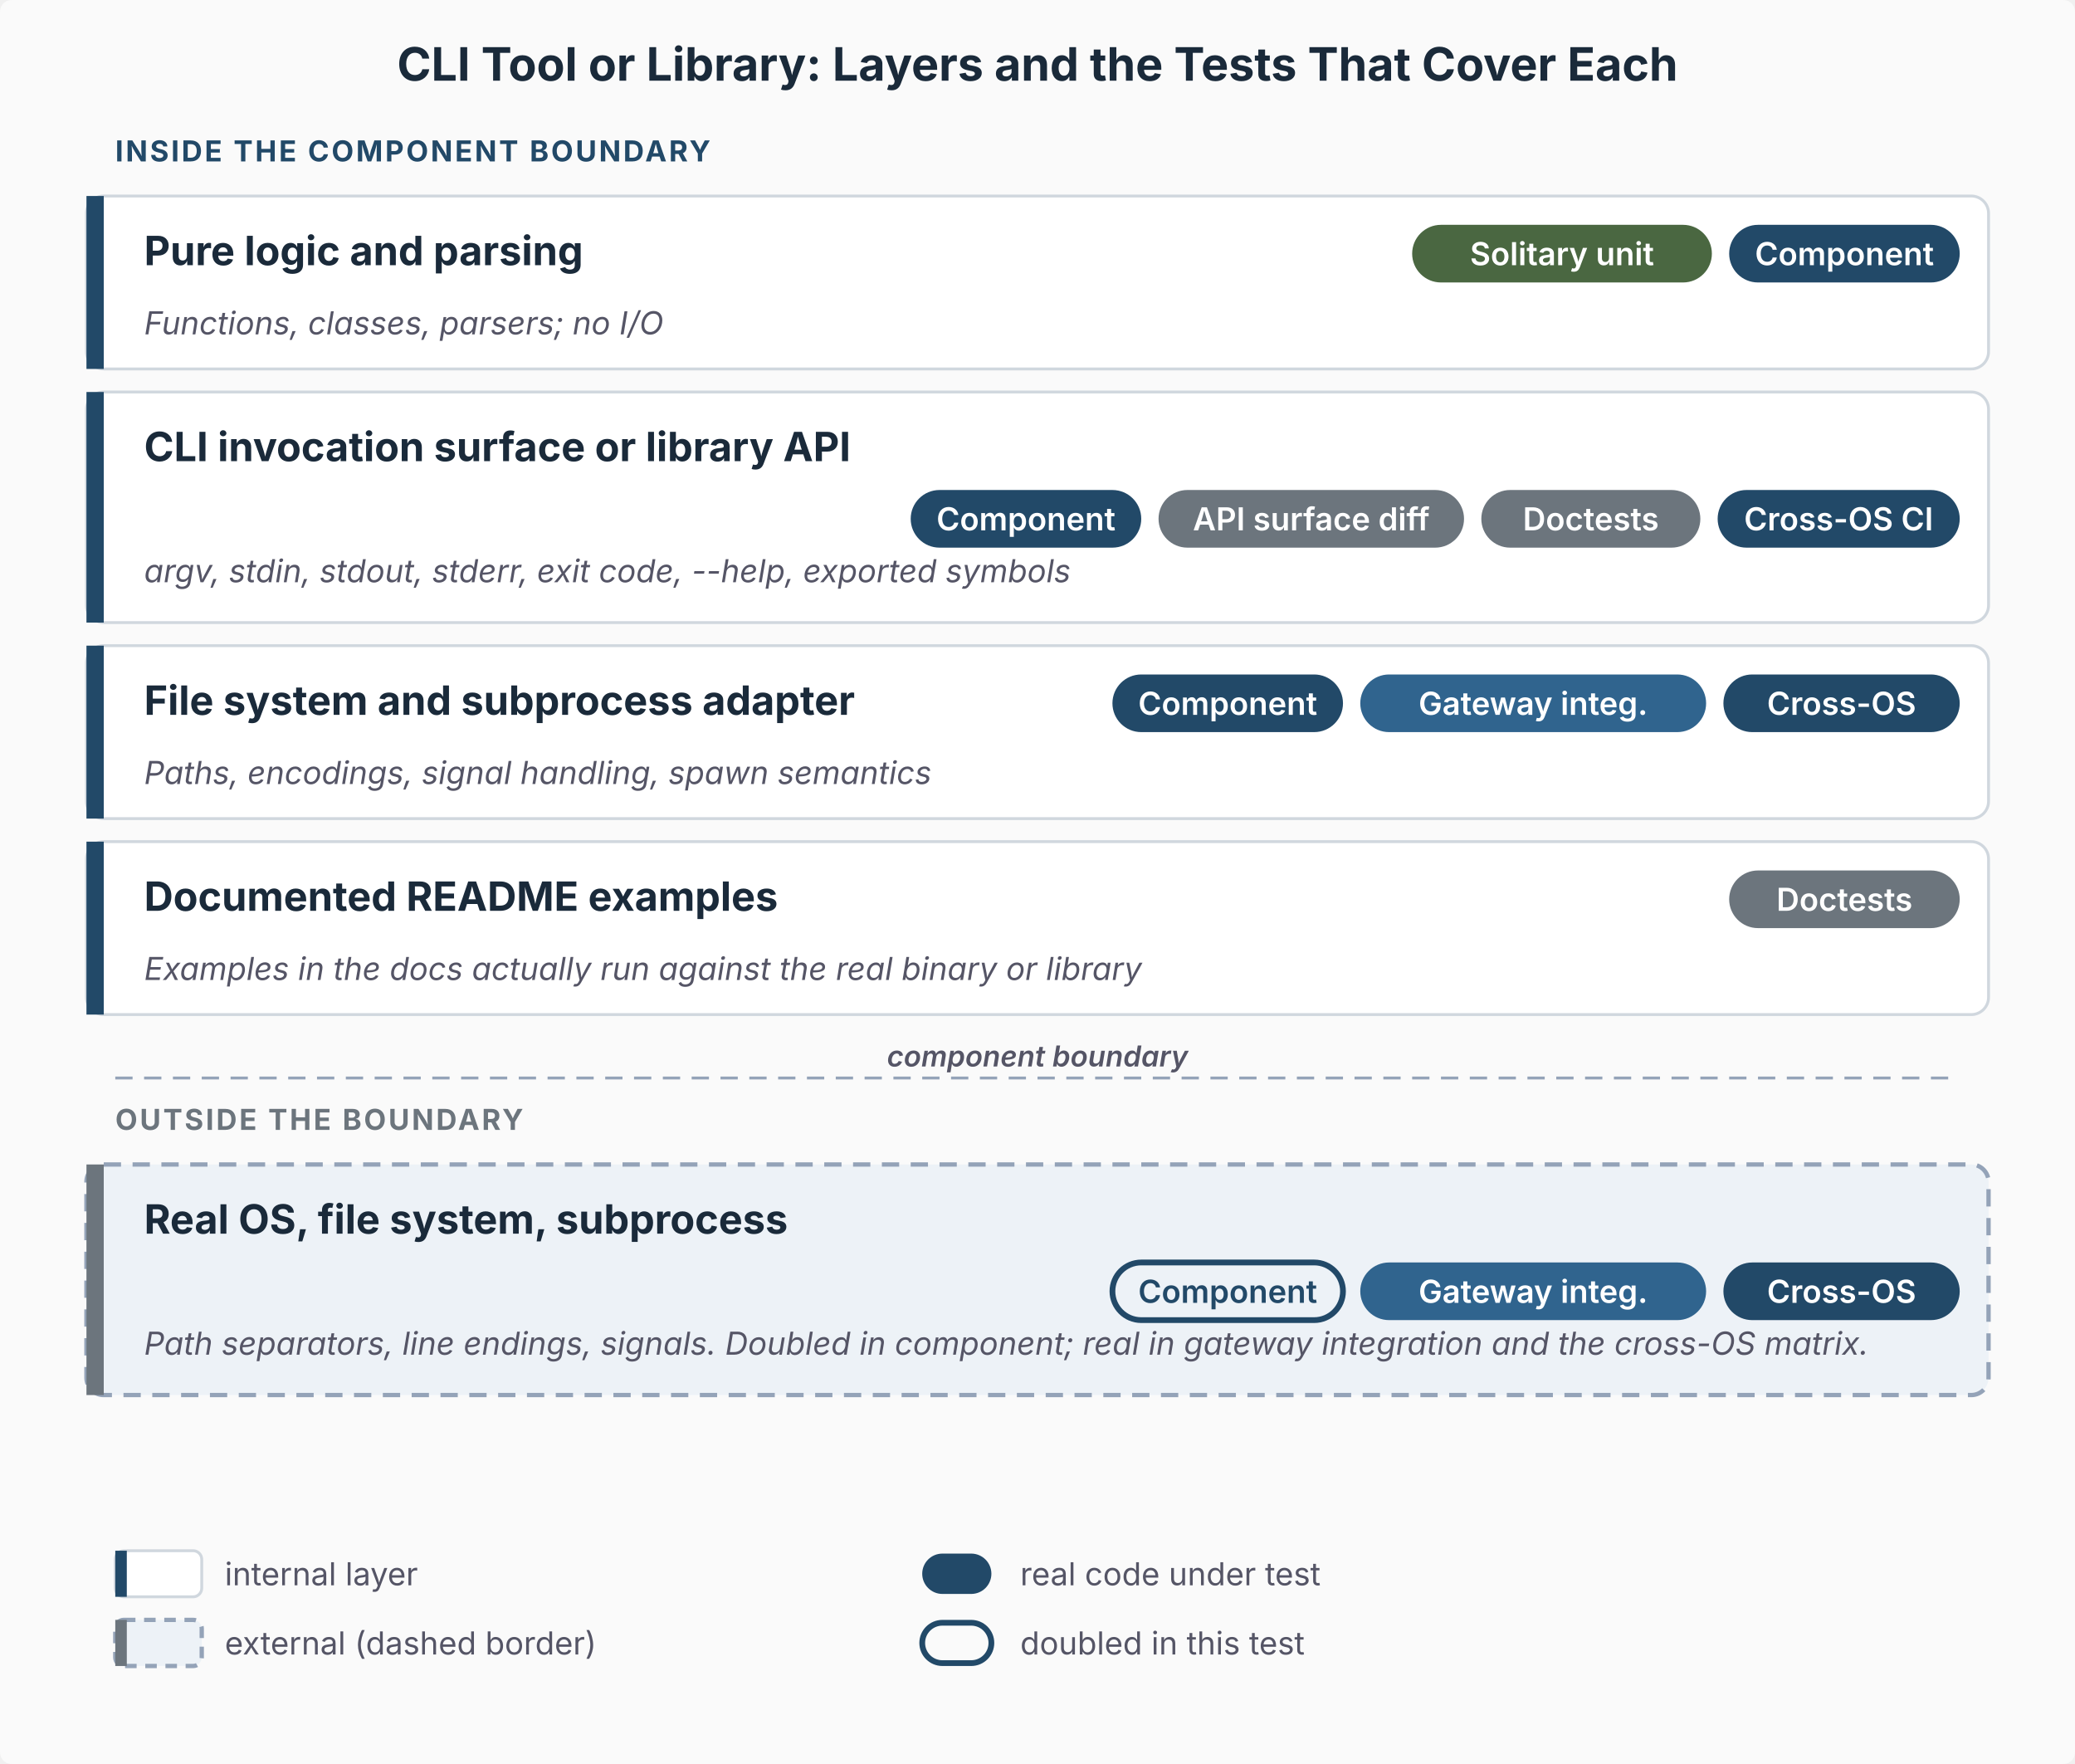
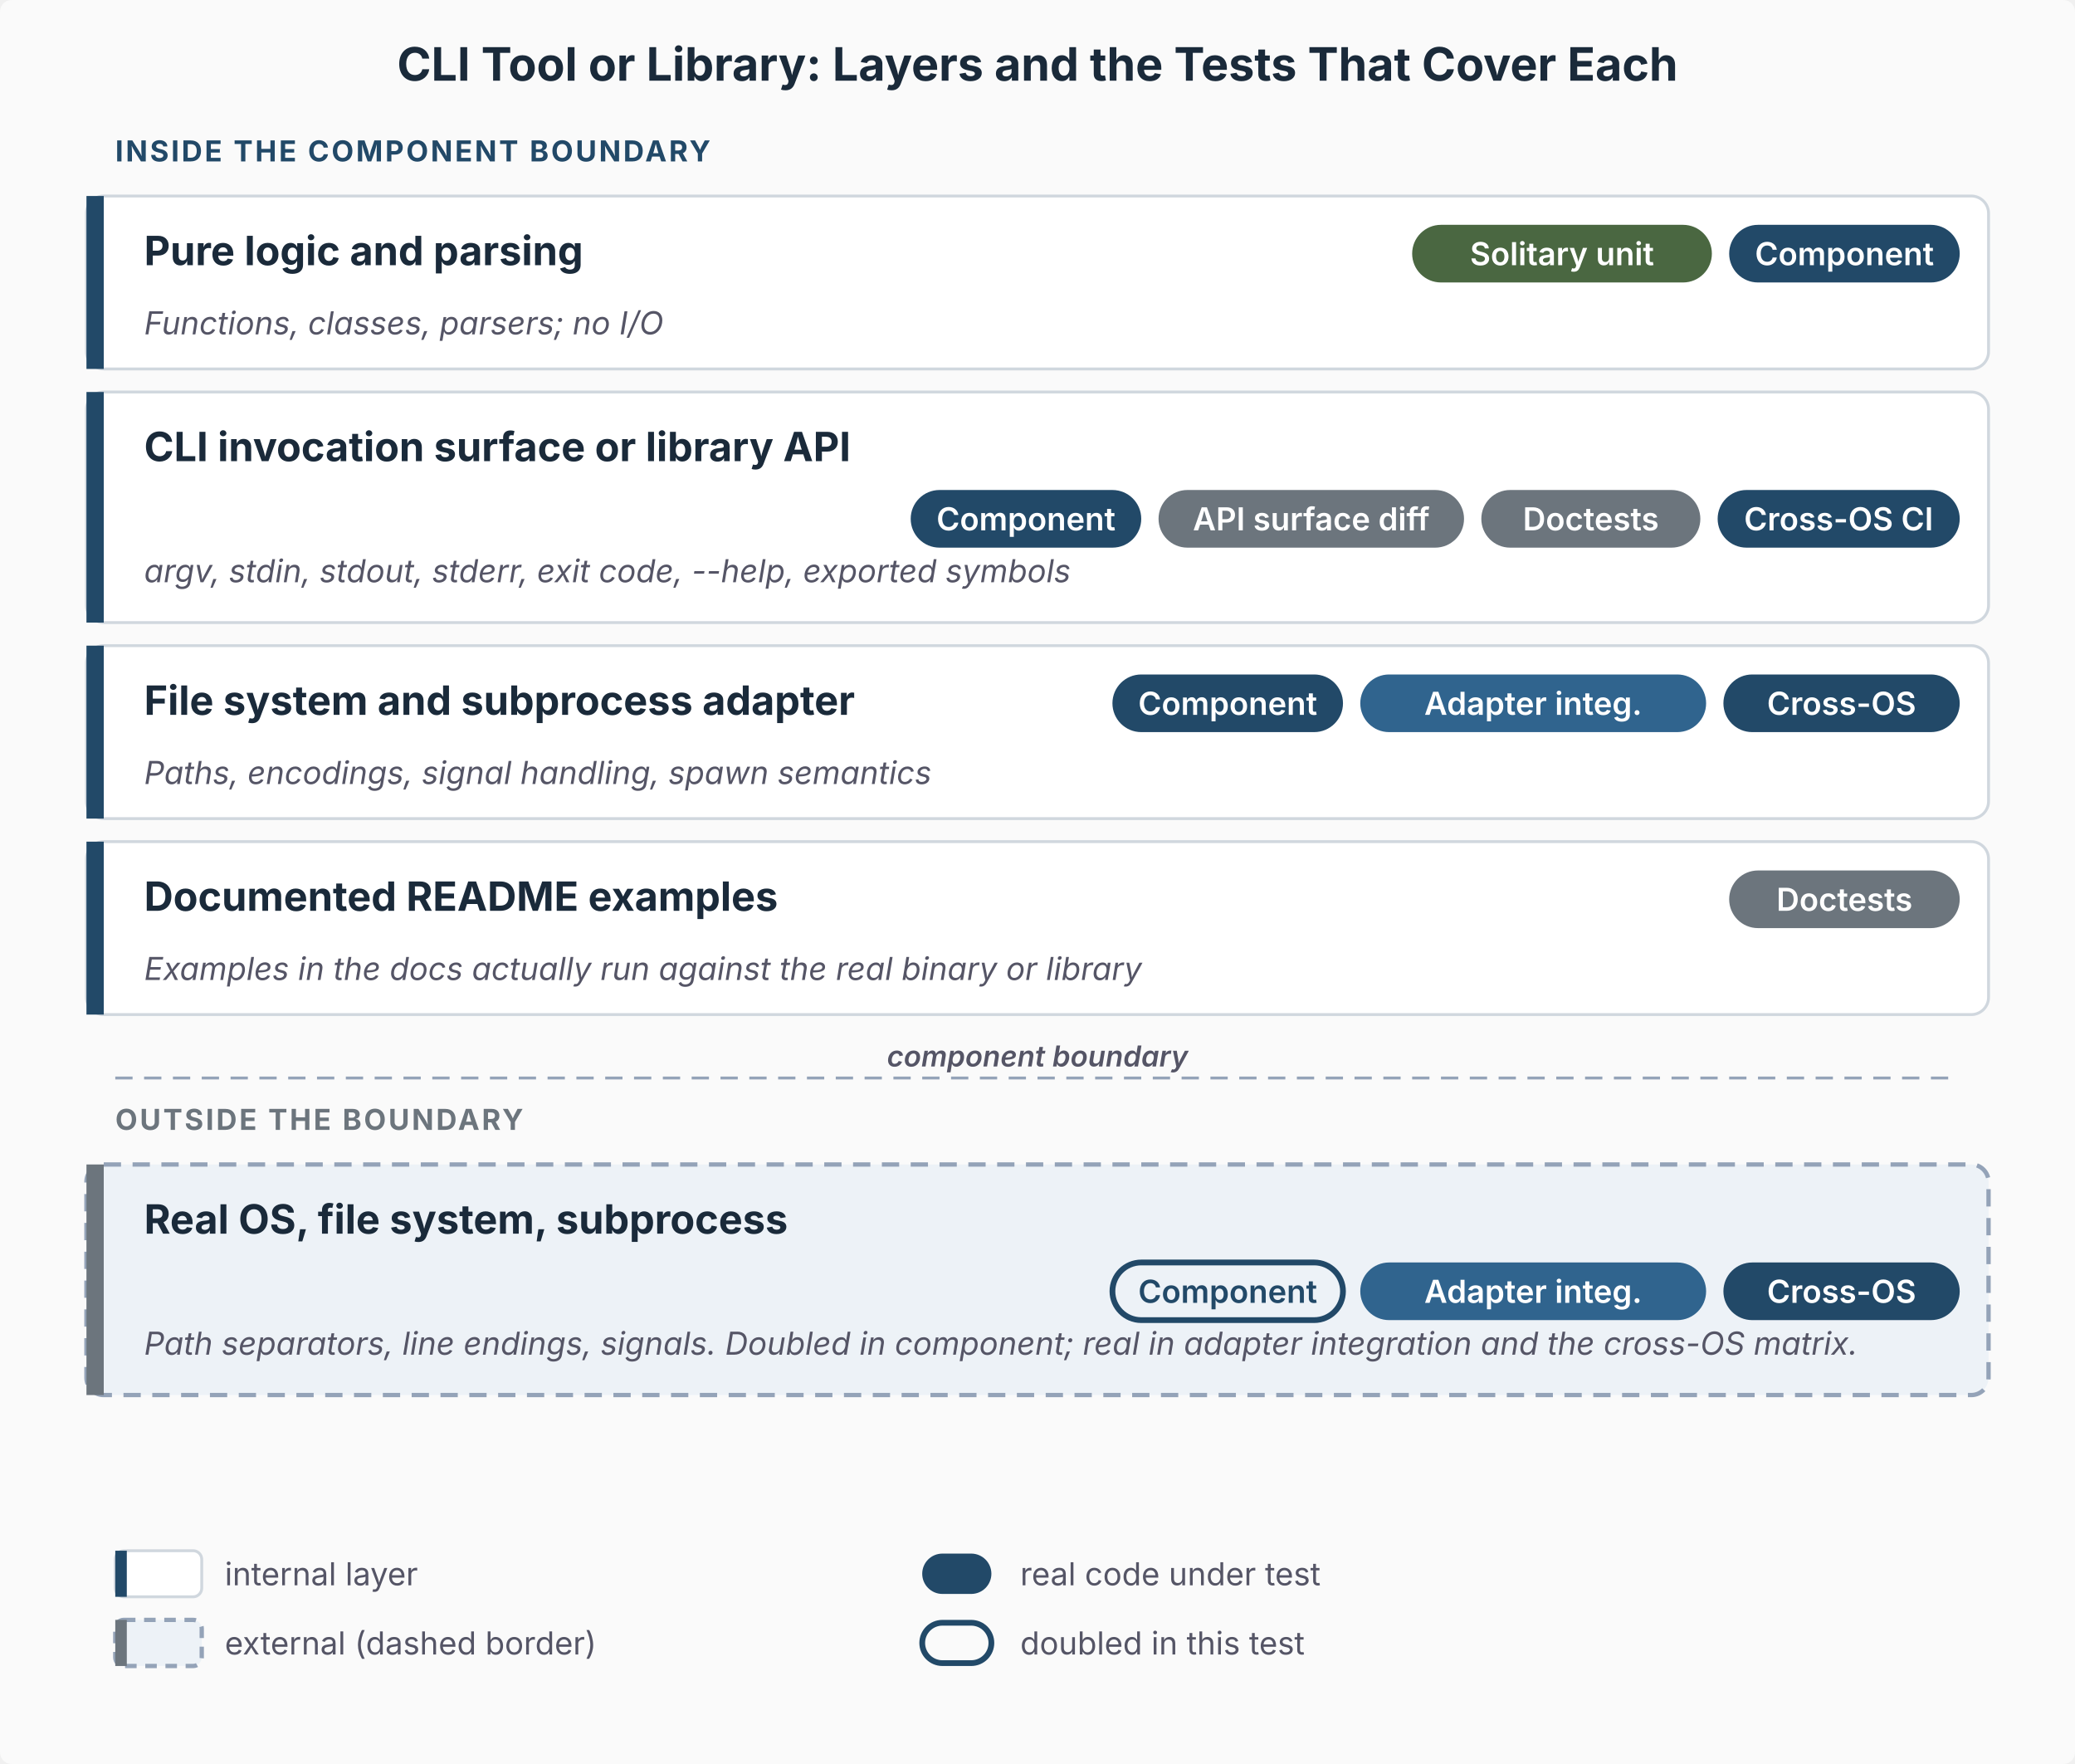
<svg xmlns="http://www.w3.org/2000/svg" viewBox="0 0 720 612" role="img" aria-labelledby="clc-title clc-desc" font-family="system-ui, -apple-system, sans-serif" font-size="13">
  <rect width="720" height="612" fill="#fafafa" rx="4" />
  <text x="360" y="28" text-anchor="middle" font-size="16" font-weight="bold" fill="#1a2a3a">
    CLI Tool or Library: Layers and the Tests That Cover Each
  </text>
  <text x="40" y="56" font-size="10" font-weight="700" letter-spacing="0.08em" fill="#224968">
    INSIDE THE COMPONENT BOUNDARY
  </text>
  <rect x="30" y="68" width="660" height="60" rx="6" fill="#ffffff" stroke="#d0d7de" stroke-width="1" />
  <rect x="30" y="68" width="6" height="60" fill="#224968" />
  <text x="50" y="92" font-size="14" font-weight="700" fill="#1a2a3a">Pure logic and parsing</text>
  <a href="/docs/testing/glossary/#solitary-unit-test" target="_top">
    <rect x="490" y="78" width="104" height="20" rx="10" fill="#4a6741" />
    <text x="542" y="92" text-anchor="middle" font-size="11" font-weight="600" fill="#fff">Solitary unit</text>
  </a>
  <a href="/docs/testing/glossary/#component-test" target="_top">
    <rect x="600" y="78" width="80" height="20" rx="10" fill="#224968" />
    <text x="640" y="92" text-anchor="middle" font-size="11" font-weight="600" fill="#fff">Component</text>
  </a>
  <text x="50" y="116" font-size="11" font-style="italic" fill="#556">Functions, classes, parsers; no I/O</text>
  <rect x="30" y="136" width="660" height="80" rx="6" fill="#ffffff" stroke="#d0d7de" stroke-width="1" />
  <rect x="30" y="136" width="6" height="80" fill="#224968" />
  <text x="50" y="160" font-size="14" font-weight="700" fill="#1a2a3a">CLI invocation surface or library API</text>
  <a href="/docs/testing/glossary/#component-test" target="_top">
    <rect x="316" y="170" width="80" height="20" rx="10" fill="#224968" />
    <text x="356" y="184" text-anchor="middle" font-size="11" font-weight="600" fill="#fff">Component</text>
  </a>
  <a href="/docs/testing/glossary/#api-surface-test" target="_top">
    <rect x="402" y="170" width="106" height="20" rx="10" fill="#6c757d" />
    <text x="455" y="184" text-anchor="middle" font-size="11" font-weight="600" fill="#fff">API surface diff</text>
  </a>
  <a href="/docs/testing/glossary/#doctest" target="_top">
    <rect x="514" y="170" width="76" height="20" rx="10" fill="#6c757d" />
    <text x="552" y="184" text-anchor="middle" font-size="11" font-weight="600" fill="#fff">Doctests</text>
  </a>
  <a href="/docs/testing/glossary/#cross-os-test-matrix" target="_top">
    <rect x="596" y="170" width="84" height="20" rx="10" fill="#224968" />
    <text x="638" y="184" text-anchor="middle" font-size="11" font-weight="600" fill="#fff">Cross-OS CI</text>
  </a>
  <text x="50" y="202" font-size="11" font-style="italic" fill="#556">argv, stdin, stdout, stderr, exit code, --help, exported symbols</text>
  <rect x="30" y="224" width="660" height="60" rx="6" fill="#ffffff" stroke="#d0d7de" stroke-width="1" />
  <rect x="30" y="224" width="6" height="60" fill="#224968" />
  <text x="50" y="248" font-size="14" font-weight="700" fill="#1a2a3a">File system and subprocess adapter</text>
  <a href="/docs/testing/glossary/#component-test" target="_top">
    <rect x="386" y="234" width="80" height="20" rx="10" fill="#224968" />
    <text x="426" y="248" text-anchor="middle" font-size="11" font-weight="600" fill="#fff">Component</text>
  </a>
-   <a href="/docs/testing/glossary/#gateway-integration-test" target="_top">
+   <a href="/docs/testing/glossary/#adapter-integration-test" target="_top">
    <rect x="472" y="234" width="120" height="20" rx="10" fill="#30648e" />
-     <text x="532" y="248" text-anchor="middle" font-size="11" font-weight="600" fill="#fff">Gateway integ.</text>
+     <text x="532" y="248" text-anchor="middle" font-size="11" font-weight="600" fill="#fff">Adapter integ.</text>
  </a>
  <a href="/docs/testing/glossary/#cross-os-test-matrix" target="_top">
    <rect x="598" y="234" width="82" height="20" rx="10" fill="#224968" />
    <text x="639" y="248" text-anchor="middle" font-size="11" font-weight="600" fill="#fff">Cross-OS</text>
  </a>
  <text x="50" y="272" font-size="11" font-style="italic" fill="#556">Paths, encodings, signal handling, spawn semantics</text>
  <rect x="30" y="292" width="660" height="60" rx="6" fill="#ffffff" stroke="#d0d7de" stroke-width="1" />
  <rect x="30" y="292" width="6" height="60" fill="#224968" />
  <text x="50" y="316" font-size="14" font-weight="700" fill="#1a2a3a">Documented README examples</text>
  <a href="/docs/testing/glossary/#doctest" target="_top">
    <rect x="600" y="302" width="80" height="20" rx="10" fill="#6c757d" />
    <text x="640" y="316" text-anchor="middle" font-size="11" font-weight="600" fill="#fff">Doctests</text>
  </a>
  <text x="50" y="340" font-size="11" font-style="italic" fill="#556">Examples in the docs actually run against the real binary or library</text>
  <line x1="40" y1="374" x2="680" y2="374" stroke="#94a3b8" stroke-width="1" stroke-dasharray="6,4" />
  <text x="360" y="370" text-anchor="middle" font-size="10" fill="#556" font-weight="600" font-style="italic">component boundary</text>
  <text x="40" y="392" font-size="10" font-weight="700" letter-spacing="0.08em" fill="#6c757d">
    OUTSIDE THE BOUNDARY
  </text>
  <rect x="30" y="404" width="660" height="80" rx="6" fill="#edf2f7" stroke="#94a3b8" stroke-width="1.5" stroke-dasharray="6,4" />
  <rect x="30" y="404" width="6" height="80" fill="#6c757d" />
  <text x="50" y="428" font-size="14" font-weight="700" fill="#1a2a3a">Real OS, file system, subprocess</text>
  <a href="/docs/testing/glossary/#component-test" target="_top">
    <rect x="386" y="438" width="80" height="20" rx="10" fill="none" stroke="#224968" stroke-width="2" />
    <text x="426" y="452" text-anchor="middle" font-size="11" font-weight="600" fill="#224968">Component</text>
  </a>
-   <a href="/docs/testing/glossary/#gateway-integration-test" target="_top">
+   <a href="/docs/testing/glossary/#adapter-integration-test" target="_top">
    <rect x="472" y="438" width="120" height="20" rx="10" fill="#30648e" />
-     <text x="532" y="452" text-anchor="middle" font-size="11" font-weight="600" fill="#fff">Gateway integ.</text>
+     <text x="532" y="452" text-anchor="middle" font-size="11" font-weight="600" fill="#fff">Adapter integ.</text>
  </a>
  <a href="/docs/testing/glossary/#cross-os-test-matrix" target="_top">
    <rect x="598" y="438" width="82" height="20" rx="10" fill="#224968" />
    <text x="639" y="452" text-anchor="middle" font-size="11" font-weight="600" fill="#fff">Cross-OS</text>
  </a>
-   <text x="50" y="470" font-size="11" font-style="italic" fill="#556">Path separators, line endings, signals. Doubled in component; real in gateway integration and the cross-OS matrix.</text>
+   <text x="50" y="470" font-size="11" font-style="italic" fill="#556">Path separators, line endings, signals. Doubled in component; real in adapter integration and the cross-OS matrix.</text>
  <rect x="40" y="538" width="30" height="16" rx="3" fill="#ffffff" stroke="#d0d7de" stroke-width="1" />
  <rect x="40" y="538" width="4" height="16" fill="#224968" />
  <text x="78" y="550" font-size="11" fill="#556">internal layer</text>
  <rect x="320" y="539" width="24" height="14" rx="7" fill="#224968" />
  <text x="354" y="550" font-size="11" fill="#556">real code under test</text>
  <rect x="40" y="562" width="30" height="16" rx="3" fill="#edf2f7" stroke="#94a3b8" stroke-width="1.5" stroke-dasharray="4,3" />
  <rect x="40" y="562" width="4" height="16" fill="#6c757d" />
  <text x="78" y="574" font-size="11" fill="#556">external (dashed border)</text>
  <rect x="320" y="563" width="24" height="14" rx="7" fill="none" stroke="#224968" stroke-width="2" />
  <text x="354" y="574" font-size="11" fill="#556">doubled in this test</text>
</svg>
